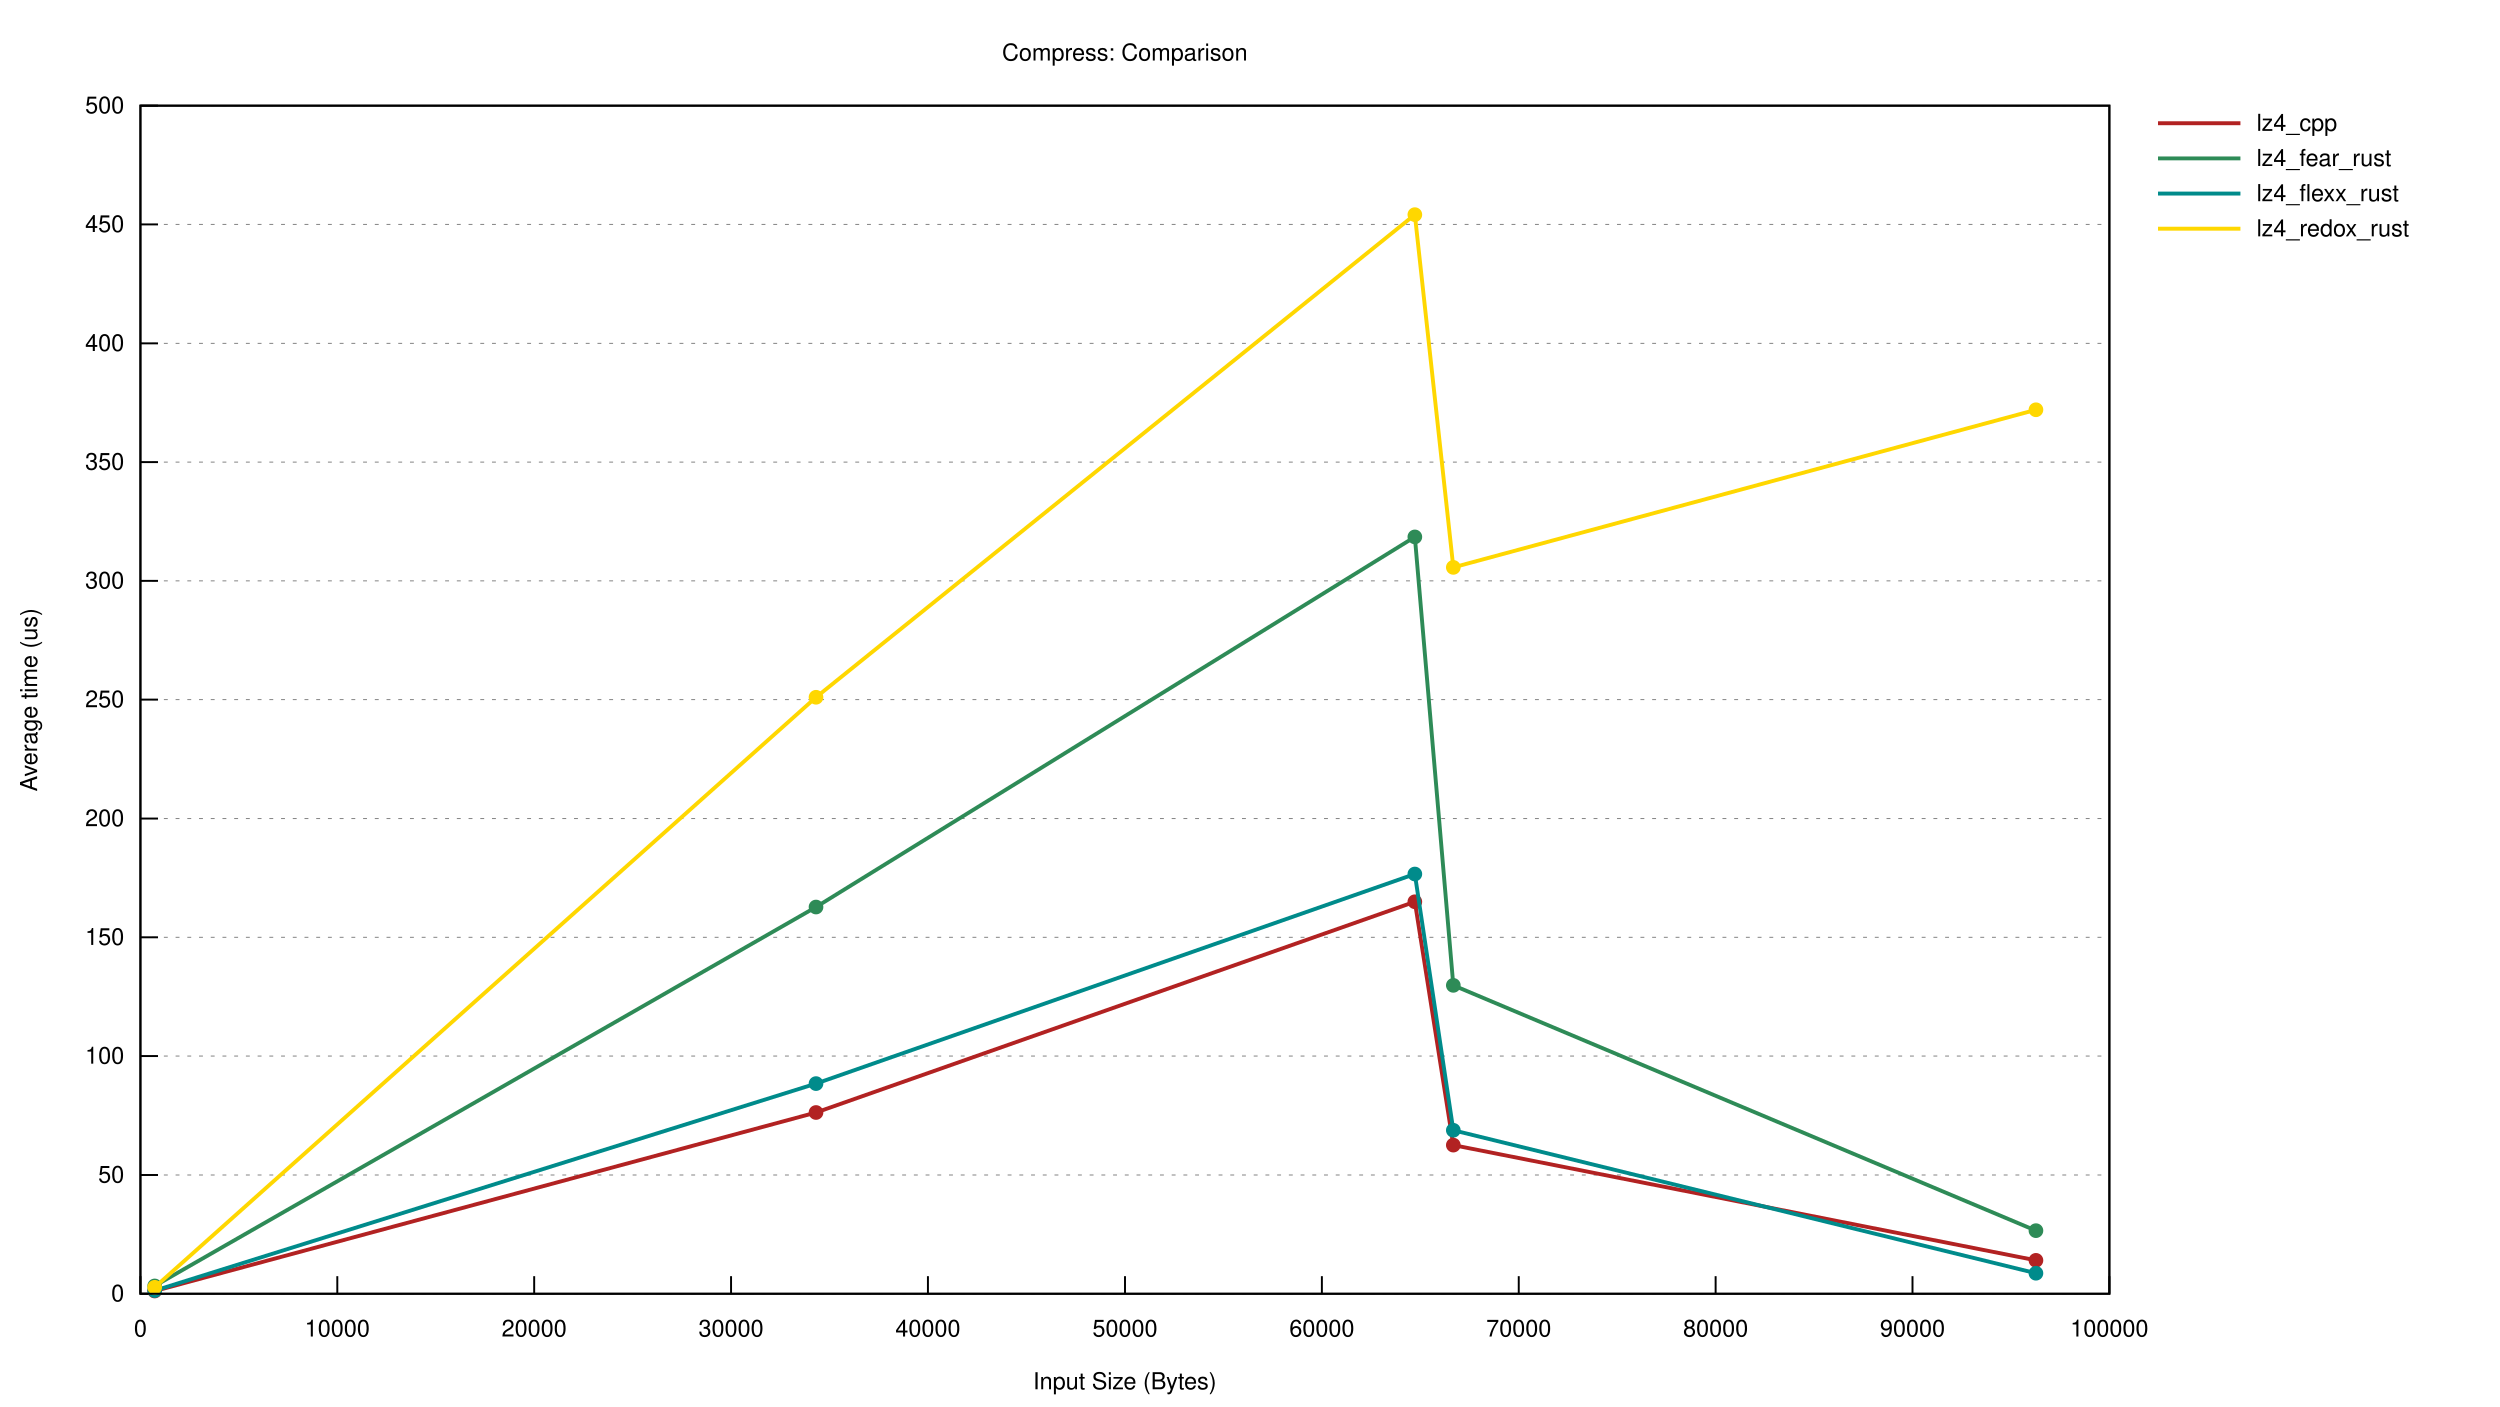
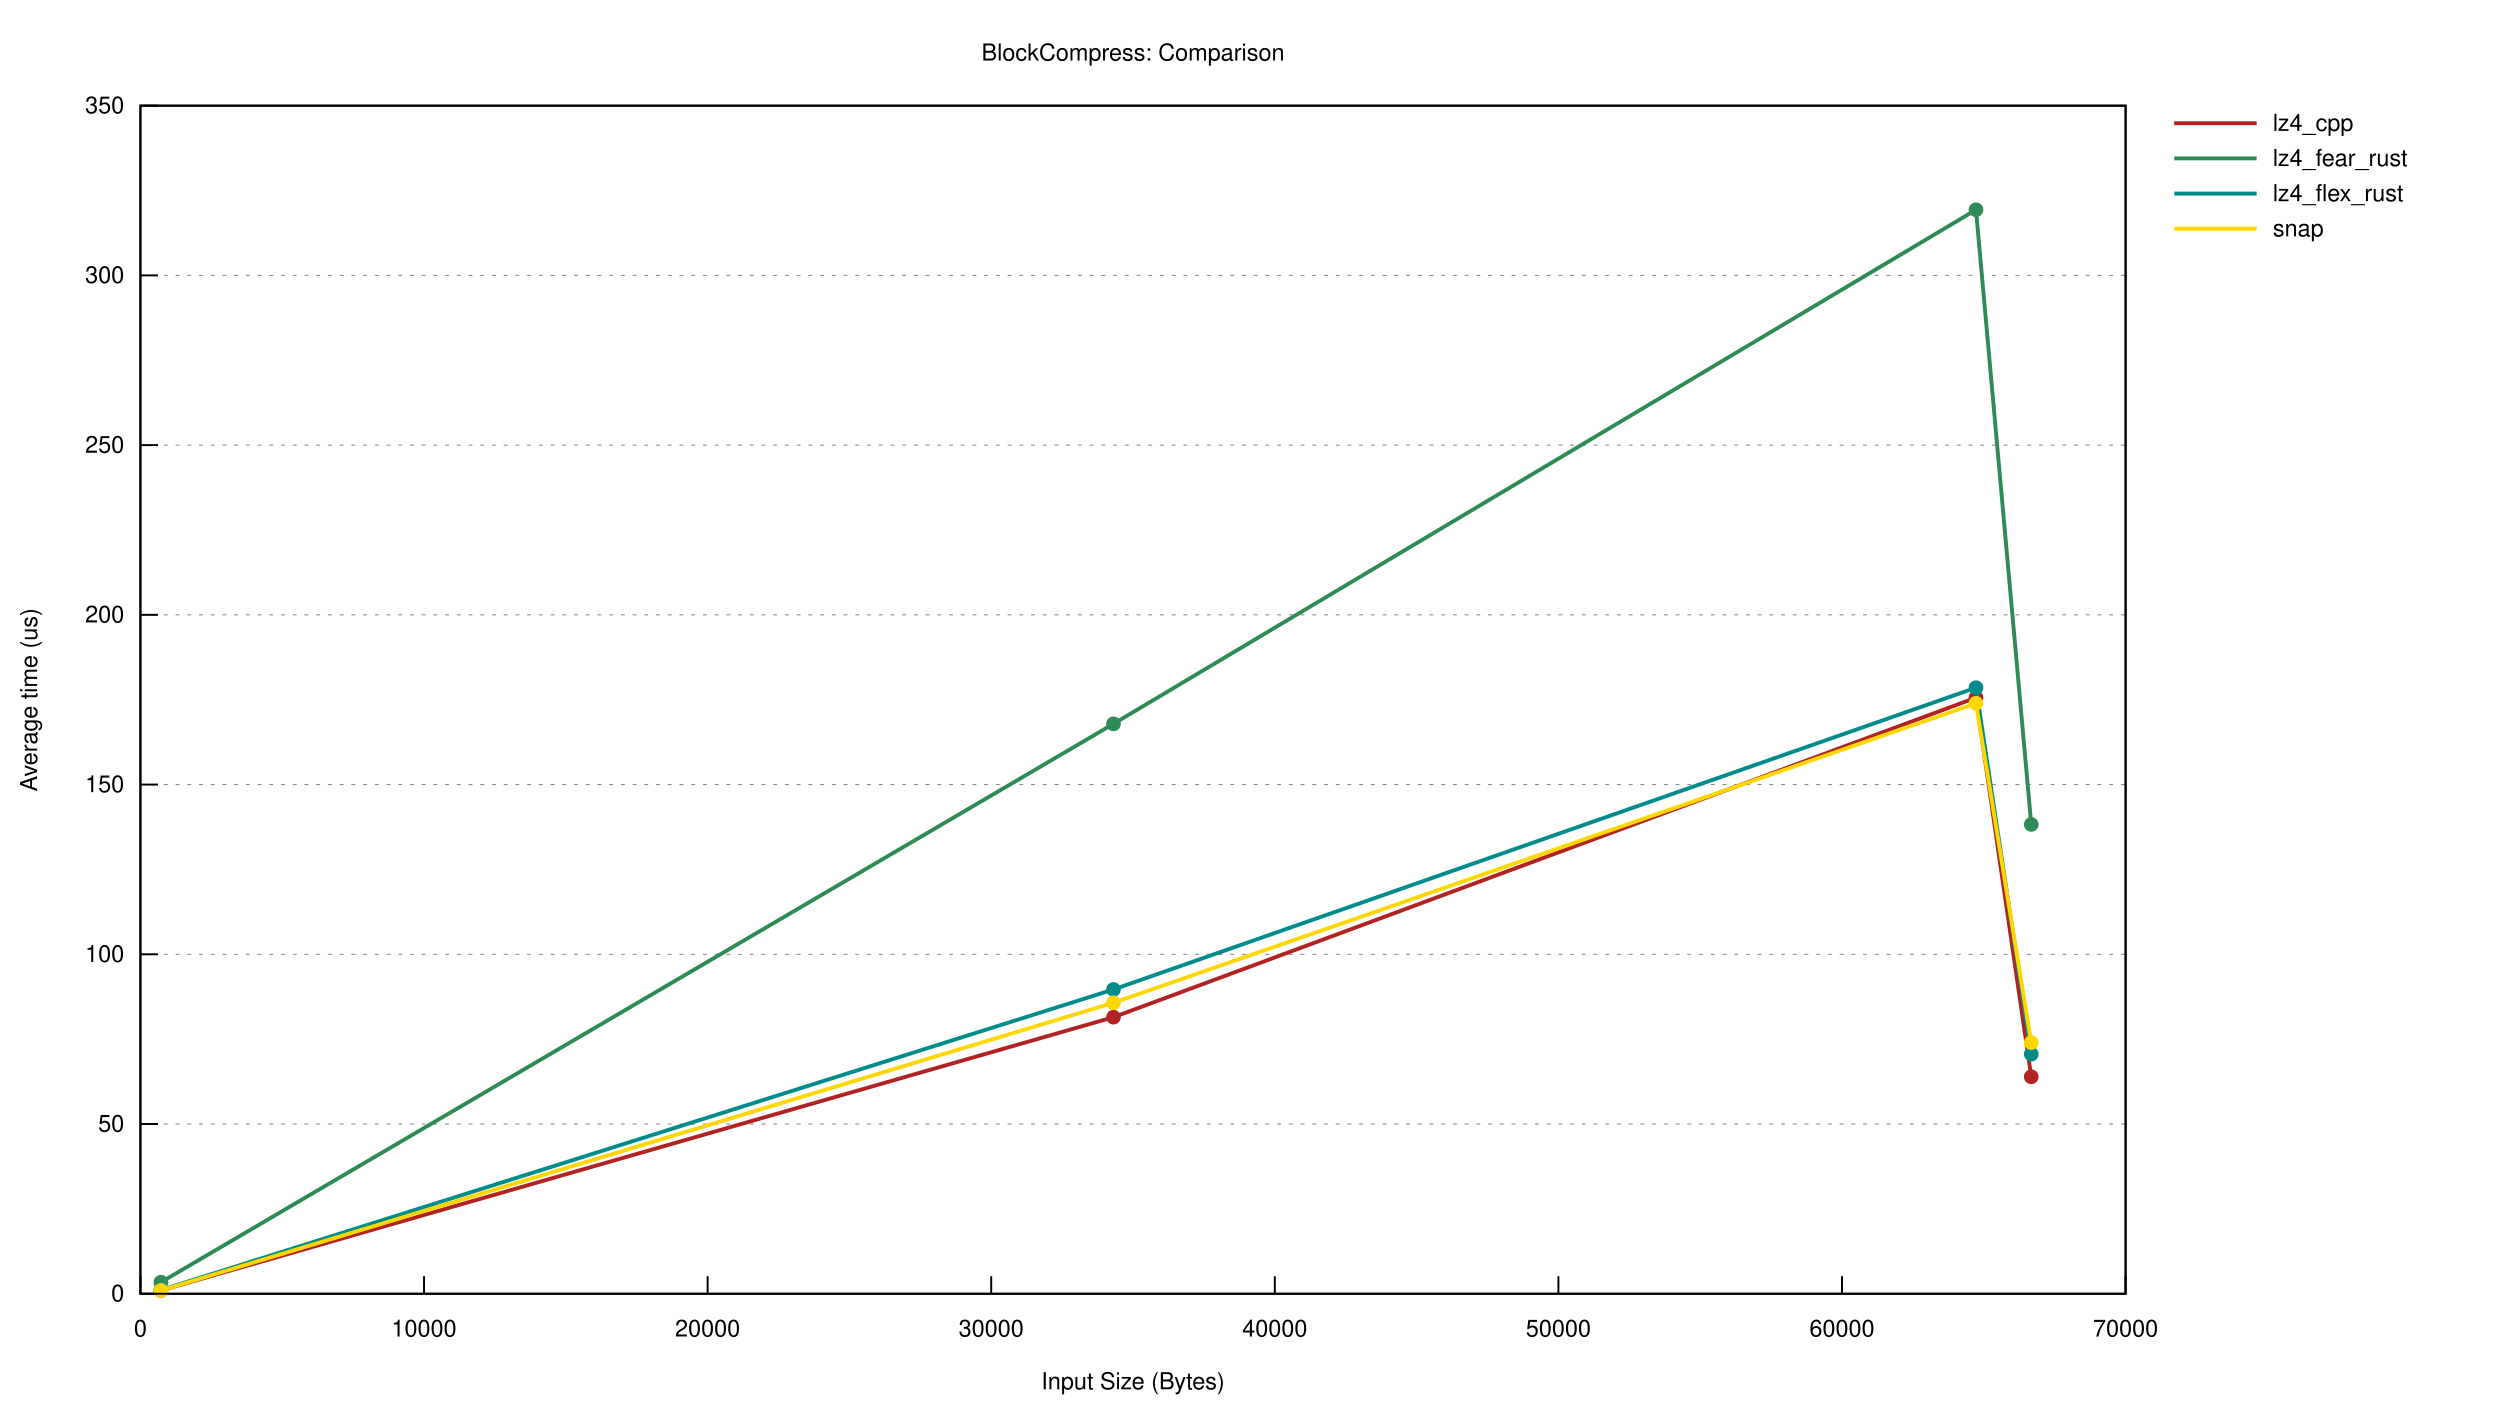
<svg xmlns="http://www.w3.org/2000/svg" xmlns:xlink="http://www.w3.org/1999/xlink" viewBox="0 0 1280 720">
  <g id="gnuplot_canvas">
    <rect x="0" y="0" width="1280" height="720" fill="none" />
    <defs>
      <circle id="gpDot" r="0.5" stroke-width="0.5" stroke="currentColor" />
      <path id="gpPt0" stroke-width="0.222" stroke="currentColor" d="M-1,0 h2 M0,-1 v2" />
      <path id="gpPt1" stroke-width="0.222" stroke="currentColor" d="M-1,-1 L1,1 M1,-1 L-1,1" />
      <path id="gpPt2" stroke-width="0.222" stroke="currentColor" d="M-1,0 L1,0 M0,-1 L0,1 M-1,-1 L1,1 M-1,1 L1,-1" />
      <rect id="gpPt3" stroke-width="0.222" stroke="currentColor" x="-1" y="-1" width="2" height="2" />
      <rect id="gpPt4" stroke-width="0.222" stroke="currentColor" fill="currentColor" x="-1" y="-1" width="2" height="2" />
      <circle id="gpPt5" stroke-width="0.222" stroke="currentColor" cx="0" cy="0" r="1" />
      <use xlink:href="#gpPt5" id="gpPt6" fill="currentColor" stroke="none" />
      <path id="gpPt7" stroke-width="0.222" stroke="currentColor" d="M0,-1.33 L-1.33,0.67 L1.33,0.67 z" />
      <use xlink:href="#gpPt7" id="gpPt8" fill="currentColor" stroke="none" />
      <use xlink:href="#gpPt7" id="gpPt9" stroke="currentColor" transform="rotate(180)" />
      <use xlink:href="#gpPt9" id="gpPt10" fill="currentColor" stroke="none" />
      <use xlink:href="#gpPt3" id="gpPt11" stroke="currentColor" transform="rotate(45)" />
      <use xlink:href="#gpPt11" id="gpPt12" fill="currentColor" stroke="none" />
      <path id="gpPt13" stroke-width="0.222" stroke="currentColor" d="M0,1.330 L1.265,0.411 L0.782,-1.067 L-0.782,-1.076 L-1.265,0.411 z" />
      <use xlink:href="#gpPt13" id="gpPt14" fill="currentColor" stroke="none" />
      <filter id="textbox" filterUnits="objectBoundingBox" x="0" y="0" height="1" width="1">
        <feFlood flood-color="white" flood-opacity="1" result="bgnd" />
        <feComposite in="SourceGraphic" in2="bgnd" operator="atop" />
      </filter>
      <filter id="greybox" filterUnits="objectBoundingBox" x="0" y="0" height="1" width="1">
        <feFlood flood-color="lightgrey" flood-opacity="1" result="grey" />
        <feComposite in="SourceGraphic" in2="grey" operator="atop" />
      </filter>
    </defs>
    <g fill="none" color="white" stroke="currentColor" stroke-width="1.00" stroke-linecap="butt" stroke-linejoin="miter">
</g>
    <g fill="none" color="black" stroke="currentColor" stroke-width="1.00" stroke-linecap="butt" stroke-linejoin="miter">
</g>
    <g fill="none" color="black" stroke="black" stroke-width="0.50" stroke-linecap="butt" stroke-linejoin="miter">
</g>
    <g fill="none" color="gray" stroke="currentColor" stroke-width="0.50" stroke-linecap="butt" stroke-linejoin="miter">
-       <path stroke="gray" stroke-dasharray="2,4" class="gridline" d="M71.9,662.4 L1080.0,662.4  " />
+       <path stroke="gray" stroke-dasharray="2,4" class="gridline" d="M71.9,662.4 L1088.3,662.4  " />
    </g>
    <g fill="none" color="gray" stroke="gray" stroke-width="1.00" stroke-linecap="butt" stroke-linejoin="miter">
</g>
    <g fill="none" color="black" stroke="currentColor" stroke-width="1.00" stroke-linecap="butt" stroke-linejoin="miter">
      <path stroke="black" d="M71.9,662.4 L80.9,662.4  " />
      <g transform="translate(63.6,666.3)" stroke="none" fill="black" font-family="Helvetica" font-size="12.00" text-anchor="end">
        <text>
          <tspan font-family="Helvetica"> 0</tspan>
        </text>
      </g>
    </g>
    <g fill="none" color="black" stroke="currentColor" stroke-width="1.00" stroke-linecap="butt" stroke-linejoin="miter">
</g>
    <g fill="none" color="black" stroke="black" stroke-width="0.50" stroke-linecap="butt" stroke-linejoin="miter">
</g>
    <g fill="none" color="gray" stroke="currentColor" stroke-width="0.50" stroke-linecap="butt" stroke-linejoin="miter">
-       <path stroke="gray" stroke-dasharray="2,4" class="gridline" d="M71.9,601.6 L1080.0,601.6  " />
-     </g>
-     <g fill="none" color="gray" stroke="gray" stroke-width="1.00" stroke-linecap="butt" stroke-linejoin="miter">
- </g>
-     <g fill="none" color="black" stroke="currentColor" stroke-width="1.00" stroke-linecap="butt" stroke-linejoin="miter">
-       <path stroke="black" d="M71.9,601.6 L80.9,601.6  " />
-       <g transform="translate(63.6,605.5)" stroke="none" fill="black" font-family="Helvetica" font-size="12.00" text-anchor="end">
+       <path stroke="gray" stroke-dasharray="2,4" class="gridline" d="M71.9,575.5 L1088.3,575.5  " />
+     </g>
+     <g fill="none" color="gray" stroke="gray" stroke-width="1.00" stroke-linecap="butt" stroke-linejoin="miter">
+ </g>
+     <g fill="none" color="black" stroke="currentColor" stroke-width="1.00" stroke-linecap="butt" stroke-linejoin="miter">
+       <path stroke="black" d="M71.9,575.5 L80.9,575.5  " />
+       <g transform="translate(63.6,579.4)" stroke="none" fill="black" font-family="Helvetica" font-size="12.00" text-anchor="end">
        <text>
          <tspan font-family="Helvetica"> 50</tspan>
        </text>
      </g>
    </g>
    <g fill="none" color="black" stroke="currentColor" stroke-width="1.00" stroke-linecap="butt" stroke-linejoin="miter">
</g>
    <g fill="none" color="black" stroke="black" stroke-width="0.50" stroke-linecap="butt" stroke-linejoin="miter">
</g>
    <g fill="none" color="gray" stroke="currentColor" stroke-width="0.50" stroke-linecap="butt" stroke-linejoin="miter">
-       <path stroke="gray" stroke-dasharray="2,4" class="gridline" d="M71.9,540.7 L1080.0,540.7  " />
-     </g>
-     <g fill="none" color="gray" stroke="gray" stroke-width="1.00" stroke-linecap="butt" stroke-linejoin="miter">
- </g>
-     <g fill="none" color="black" stroke="currentColor" stroke-width="1.00" stroke-linecap="butt" stroke-linejoin="miter">
-       <path stroke="black" d="M71.9,540.7 L80.9,540.7  " />
-       <g transform="translate(63.6,544.6)" stroke="none" fill="black" font-family="Helvetica" font-size="12.00" text-anchor="end">
+       <path stroke="gray" stroke-dasharray="2,4" class="gridline" d="M71.9,488.6 L1088.3,488.6  " />
+     </g>
+     <g fill="none" color="gray" stroke="gray" stroke-width="1.00" stroke-linecap="butt" stroke-linejoin="miter">
+ </g>
+     <g fill="none" color="black" stroke="currentColor" stroke-width="1.00" stroke-linecap="butt" stroke-linejoin="miter">
+       <path stroke="black" d="M71.9,488.6 L80.9,488.6  " />
+       <g transform="translate(63.6,492.5)" stroke="none" fill="black" font-family="Helvetica" font-size="12.00" text-anchor="end">
        <text>
          <tspan font-family="Helvetica"> 100</tspan>
        </text>
      </g>
    </g>
    <g fill="none" color="black" stroke="currentColor" stroke-width="1.00" stroke-linecap="butt" stroke-linejoin="miter">
</g>
    <g fill="none" color="black" stroke="black" stroke-width="0.50" stroke-linecap="butt" stroke-linejoin="miter">
</g>
    <g fill="none" color="gray" stroke="currentColor" stroke-width="0.50" stroke-linecap="butt" stroke-linejoin="miter">
-       <path stroke="gray" stroke-dasharray="2,4" class="gridline" d="M71.9,479.9 L1080.0,479.9  " />
-     </g>
-     <g fill="none" color="gray" stroke="gray" stroke-width="1.00" stroke-linecap="butt" stroke-linejoin="miter">
- </g>
-     <g fill="none" color="black" stroke="currentColor" stroke-width="1.00" stroke-linecap="butt" stroke-linejoin="miter">
-       <path stroke="black" d="M71.9,479.9 L80.9,479.9  " />
-       <g transform="translate(63.6,483.8)" stroke="none" fill="black" font-family="Helvetica" font-size="12.00" text-anchor="end">
+       <path stroke="gray" stroke-dasharray="2,4" class="gridline" d="M71.9,401.7 L1088.3,401.7  " />
+     </g>
+     <g fill="none" color="gray" stroke="gray" stroke-width="1.00" stroke-linecap="butt" stroke-linejoin="miter">
+ </g>
+     <g fill="none" color="black" stroke="currentColor" stroke-width="1.00" stroke-linecap="butt" stroke-linejoin="miter">
+       <path stroke="black" d="M71.9,401.7 L80.9,401.7  " />
+       <g transform="translate(63.6,405.6)" stroke="none" fill="black" font-family="Helvetica" font-size="12.00" text-anchor="end">
        <text>
          <tspan font-family="Helvetica"> 150</tspan>
        </text>
      </g>
    </g>
    <g fill="none" color="black" stroke="currentColor" stroke-width="1.00" stroke-linecap="butt" stroke-linejoin="miter">
</g>
    <g fill="none" color="black" stroke="black" stroke-width="0.50" stroke-linecap="butt" stroke-linejoin="miter">
</g>
    <g fill="none" color="gray" stroke="currentColor" stroke-width="0.50" stroke-linecap="butt" stroke-linejoin="miter">
-       <path stroke="gray" stroke-dasharray="2,4" class="gridline" d="M71.9,419.1 L1080.0,419.1  " />
-     </g>
-     <g fill="none" color="gray" stroke="gray" stroke-width="1.00" stroke-linecap="butt" stroke-linejoin="miter">
- </g>
-     <g fill="none" color="black" stroke="currentColor" stroke-width="1.00" stroke-linecap="butt" stroke-linejoin="miter">
-       <path stroke="black" d="M71.9,419.1 L80.9,419.1  " />
-       <g transform="translate(63.6,423.0)" stroke="none" fill="black" font-family="Helvetica" font-size="12.00" text-anchor="end">
+       <path stroke="gray" stroke-dasharray="2,4" class="gridline" d="M71.9,314.8 L1088.3,314.8  " />
+     </g>
+     <g fill="none" color="gray" stroke="gray" stroke-width="1.00" stroke-linecap="butt" stroke-linejoin="miter">
+ </g>
+     <g fill="none" color="black" stroke="currentColor" stroke-width="1.00" stroke-linecap="butt" stroke-linejoin="miter">
+       <path stroke="black" d="M71.9,314.8 L80.9,314.8  " />
+       <g transform="translate(63.6,318.7)" stroke="none" fill="black" font-family="Helvetica" font-size="12.00" text-anchor="end">
        <text>
          <tspan font-family="Helvetica"> 200</tspan>
        </text>
      </g>
    </g>
    <g fill="none" color="black" stroke="currentColor" stroke-width="1.00" stroke-linecap="butt" stroke-linejoin="miter">
</g>
    <g fill="none" color="black" stroke="black" stroke-width="0.50" stroke-linecap="butt" stroke-linejoin="miter">
</g>
    <g fill="none" color="gray" stroke="currentColor" stroke-width="0.50" stroke-linecap="butt" stroke-linejoin="miter">
-       <path stroke="gray" stroke-dasharray="2,4" class="gridline" d="M71.9,358.2 L1080.0,358.2  " />
-     </g>
-     <g fill="none" color="gray" stroke="gray" stroke-width="1.00" stroke-linecap="butt" stroke-linejoin="miter">
- </g>
-     <g fill="none" color="black" stroke="currentColor" stroke-width="1.00" stroke-linecap="butt" stroke-linejoin="miter">
-       <path stroke="black" d="M71.9,358.2 L80.9,358.2  " />
-       <g transform="translate(63.6,362.1)" stroke="none" fill="black" font-family="Helvetica" font-size="12.00" text-anchor="end">
+       <path stroke="gray" stroke-dasharray="2,4" class="gridline" d="M71.9,227.9 L1088.3,227.9  " />
+     </g>
+     <g fill="none" color="gray" stroke="gray" stroke-width="1.00" stroke-linecap="butt" stroke-linejoin="miter">
+ </g>
+     <g fill="none" color="black" stroke="currentColor" stroke-width="1.00" stroke-linecap="butt" stroke-linejoin="miter">
+       <path stroke="black" d="M71.9,227.9 L80.9,227.9  " />
+       <g transform="translate(63.6,231.8)" stroke="none" fill="black" font-family="Helvetica" font-size="12.00" text-anchor="end">
        <text>
          <tspan font-family="Helvetica"> 250</tspan>
        </text>
      </g>
    </g>
    <g fill="none" color="black" stroke="currentColor" stroke-width="1.00" stroke-linecap="butt" stroke-linejoin="miter">
</g>
    <g fill="none" color="black" stroke="black" stroke-width="0.50" stroke-linecap="butt" stroke-linejoin="miter">
</g>
    <g fill="none" color="gray" stroke="currentColor" stroke-width="0.50" stroke-linecap="butt" stroke-linejoin="miter">
-       <path stroke="gray" stroke-dasharray="2,4" class="gridline" d="M71.9,297.4 L1080.0,297.4  " />
-     </g>
-     <g fill="none" color="gray" stroke="gray" stroke-width="1.00" stroke-linecap="butt" stroke-linejoin="miter">
- </g>
-     <g fill="none" color="black" stroke="currentColor" stroke-width="1.00" stroke-linecap="butt" stroke-linejoin="miter">
-       <path stroke="black" d="M71.9,297.4 L80.9,297.4  " />
-       <g transform="translate(63.6,301.3)" stroke="none" fill="black" font-family="Helvetica" font-size="12.00" text-anchor="end">
+       <path stroke="gray" stroke-dasharray="2,4" class="gridline" d="M71.9,141.0 L1088.3,141.0  " />
+     </g>
+     <g fill="none" color="gray" stroke="gray" stroke-width="1.00" stroke-linecap="butt" stroke-linejoin="miter">
+ </g>
+     <g fill="none" color="black" stroke="currentColor" stroke-width="1.00" stroke-linecap="butt" stroke-linejoin="miter">
+       <path stroke="black" d="M71.9,141.0 L80.9,141.0  " />
+       <g transform="translate(63.6,144.9)" stroke="none" fill="black" font-family="Helvetica" font-size="12.00" text-anchor="end">
        <text>
          <tspan font-family="Helvetica"> 300</tspan>
        </text>
      </g>
    </g>
    <g fill="none" color="black" stroke="currentColor" stroke-width="1.00" stroke-linecap="butt" stroke-linejoin="miter">
</g>
    <g fill="none" color="black" stroke="black" stroke-width="0.50" stroke-linecap="butt" stroke-linejoin="miter">
</g>
    <g fill="none" color="gray" stroke="currentColor" stroke-width="0.50" stroke-linecap="butt" stroke-linejoin="miter">
-       <path stroke="gray" stroke-dasharray="2,4" class="gridline" d="M71.9,236.6 L1080.0,236.6  " />
-     </g>
-     <g fill="none" color="gray" stroke="gray" stroke-width="1.00" stroke-linecap="butt" stroke-linejoin="miter">
- </g>
-     <g fill="none" color="black" stroke="currentColor" stroke-width="1.00" stroke-linecap="butt" stroke-linejoin="miter">
-       <path stroke="black" d="M71.9,236.6 L80.9,236.6  " />
-       <g transform="translate(63.6,240.5)" stroke="none" fill="black" font-family="Helvetica" font-size="12.00" text-anchor="end">
-         <text>
-           <tspan font-family="Helvetica"> 350</tspan>
-         </text>
-       </g>
-     </g>
-     <g fill="none" color="black" stroke="currentColor" stroke-width="1.00" stroke-linecap="butt" stroke-linejoin="miter">
- </g>
-     <g fill="none" color="black" stroke="black" stroke-width="0.50" stroke-linecap="butt" stroke-linejoin="miter">
- </g>
-     <g fill="none" color="gray" stroke="currentColor" stroke-width="0.50" stroke-linecap="butt" stroke-linejoin="miter">
-       <path stroke="gray" stroke-dasharray="2,4" class="gridline" d="M71.9,175.8 L1080.0,175.8  " />
-     </g>
-     <g fill="none" color="gray" stroke="gray" stroke-width="1.00" stroke-linecap="butt" stroke-linejoin="miter">
- </g>
-     <g fill="none" color="black" stroke="currentColor" stroke-width="1.00" stroke-linecap="butt" stroke-linejoin="miter">
-       <path stroke="black" d="M71.9,175.8 L80.9,175.8  " />
-       <g transform="translate(63.6,179.7)" stroke="none" fill="black" font-family="Helvetica" font-size="12.00" text-anchor="end">
-         <text>
-           <tspan font-family="Helvetica"> 400</tspan>
-         </text>
-       </g>
-     </g>
-     <g fill="none" color="black" stroke="currentColor" stroke-width="1.00" stroke-linecap="butt" stroke-linejoin="miter">
- </g>
-     <g fill="none" color="black" stroke="black" stroke-width="0.50" stroke-linecap="butt" stroke-linejoin="miter">
- </g>
-     <g fill="none" color="gray" stroke="currentColor" stroke-width="0.50" stroke-linecap="butt" stroke-linejoin="miter">
-       <path stroke="gray" stroke-dasharray="2,4" class="gridline" d="M71.9,114.9 L1080.0,114.9  " />
-     </g>
-     <g fill="none" color="gray" stroke="gray" stroke-width="1.00" stroke-linecap="butt" stroke-linejoin="miter">
- </g>
-     <g fill="none" color="black" stroke="currentColor" stroke-width="1.00" stroke-linecap="butt" stroke-linejoin="miter">
-       <path stroke="black" d="M71.9,114.9 L80.9,114.9  " />
-       <g transform="translate(63.6,118.8)" stroke="none" fill="black" font-family="Helvetica" font-size="12.00" text-anchor="end">
-         <text>
-           <tspan font-family="Helvetica"> 450</tspan>
-         </text>
-       </g>
-     </g>
-     <g fill="none" color="black" stroke="currentColor" stroke-width="1.00" stroke-linecap="butt" stroke-linejoin="miter">
- </g>
-     <g fill="none" color="black" stroke="black" stroke-width="0.50" stroke-linecap="butt" stroke-linejoin="miter">
- </g>
-     <g fill="none" color="gray" stroke="currentColor" stroke-width="0.50" stroke-linecap="butt" stroke-linejoin="miter">
-       <path stroke="gray" stroke-dasharray="2,4" class="gridline" d="M71.9,54.1 L1080.0,54.1  " />
+       <path stroke="gray" stroke-dasharray="2,4" class="gridline" d="M71.9,54.1 L1088.3,54.1  " />
    </g>
    <g fill="none" color="gray" stroke="gray" stroke-width="1.00" stroke-linecap="butt" stroke-linejoin="miter">
</g>
    <g fill="none" color="black" stroke="currentColor" stroke-width="1.00" stroke-linecap="butt" stroke-linejoin="miter">
      <path stroke="black" d="M71.9,54.1 L80.9,54.1  " />
      <g transform="translate(63.6,58.0)" stroke="none" fill="black" font-family="Helvetica" font-size="12.00" text-anchor="end">
        <text>
-           <tspan font-family="Helvetica"> 500</tspan>
+           <tspan font-family="Helvetica"> 350</tspan>
        </text>
      </g>
    </g>
    <g fill="none" color="black" stroke="currentColor" stroke-width="1.00" stroke-linecap="butt" stroke-linejoin="miter">
      <path stroke="black" d="M71.9,662.4 L71.9,653.4  " />
      <g transform="translate(71.9,684.3)" stroke="none" fill="black" font-family="Helvetica" font-size="12.00" text-anchor="middle">
        <text>
          <tspan font-family="Helvetica"> 0</tspan>
        </text>
      </g>
    </g>
    <g fill="none" color="black" stroke="currentColor" stroke-width="1.00" stroke-linecap="butt" stroke-linejoin="miter">
-       <path stroke="black" d="M172.7,662.4 L172.7,653.4  " />
-       <g transform="translate(172.7,684.3)" stroke="none" fill="black" font-family="Helvetica" font-size="12.00" text-anchor="middle">
+       <path stroke="black" d="M217.1,662.4 L217.1,653.4  " />
+       <g transform="translate(217.1,684.3)" stroke="none" fill="black" font-family="Helvetica" font-size="12.00" text-anchor="middle">
        <text>
          <tspan font-family="Helvetica"> 10000</tspan>
        </text>
      </g>
    </g>
    <g fill="none" color="black" stroke="currentColor" stroke-width="1.00" stroke-linecap="butt" stroke-linejoin="miter">
-       <path stroke="black" d="M273.5,662.4 L273.5,653.4  " />
-       <g transform="translate(273.5,684.3)" stroke="none" fill="black" font-family="Helvetica" font-size="12.00" text-anchor="middle">
+       <path stroke="black" d="M362.3,662.4 L362.3,653.4  " />
+       <g transform="translate(362.3,684.3)" stroke="none" fill="black" font-family="Helvetica" font-size="12.00" text-anchor="middle">
        <text>
          <tspan font-family="Helvetica"> 20000</tspan>
        </text>
      </g>
    </g>
    <g fill="none" color="black" stroke="currentColor" stroke-width="1.00" stroke-linecap="butt" stroke-linejoin="miter">
-       <path stroke="black" d="M374.3,662.4 L374.3,653.4  " />
-       <g transform="translate(374.3,684.3)" stroke="none" fill="black" font-family="Helvetica" font-size="12.00" text-anchor="middle">
+       <path stroke="black" d="M507.5,662.4 L507.5,653.4  " />
+       <g transform="translate(507.5,684.3)" stroke="none" fill="black" font-family="Helvetica" font-size="12.00" text-anchor="middle">
        <text>
          <tspan font-family="Helvetica"> 30000</tspan>
        </text>
      </g>
    </g>
    <g fill="none" color="black" stroke="currentColor" stroke-width="1.00" stroke-linecap="butt" stroke-linejoin="miter">
-       <path stroke="black" d="M475.1,662.4 L475.1,653.4  " />
-       <g transform="translate(475.1,684.3)" stroke="none" fill="black" font-family="Helvetica" font-size="12.00" text-anchor="middle">
+       <path stroke="black" d="M652.7,662.4 L652.7,653.4  " />
+       <g transform="translate(652.7,684.3)" stroke="none" fill="black" font-family="Helvetica" font-size="12.00" text-anchor="middle">
        <text>
          <tspan font-family="Helvetica"> 40000</tspan>
        </text>
      </g>
    </g>
    <g fill="none" color="black" stroke="currentColor" stroke-width="1.00" stroke-linecap="butt" stroke-linejoin="miter">
-       <path stroke="black" d="M576.0,662.4 L576.0,653.4  " />
-       <g transform="translate(576.0,684.3)" stroke="none" fill="black" font-family="Helvetica" font-size="12.00" text-anchor="middle">
+       <path stroke="black" d="M797.9,662.4 L797.9,653.4  " />
+       <g transform="translate(797.9,684.3)" stroke="none" fill="black" font-family="Helvetica" font-size="12.00" text-anchor="middle">
        <text>
          <tspan font-family="Helvetica"> 50000</tspan>
        </text>
      </g>
    </g>
    <g fill="none" color="black" stroke="currentColor" stroke-width="1.00" stroke-linecap="butt" stroke-linejoin="miter">
-       <path stroke="black" d="M676.8,662.4 L676.8,653.4  " />
-       <g transform="translate(676.8,684.3)" stroke="none" fill="black" font-family="Helvetica" font-size="12.00" text-anchor="middle">
+       <path stroke="black" d="M943.1,662.4 L943.1,653.4  " />
+       <g transform="translate(943.1,684.3)" stroke="none" fill="black" font-family="Helvetica" font-size="12.00" text-anchor="middle">
        <text>
          <tspan font-family="Helvetica"> 60000</tspan>
        </text>
      </g>
    </g>
    <g fill="none" color="black" stroke="currentColor" stroke-width="1.00" stroke-linecap="butt" stroke-linejoin="miter">
-       <path stroke="black" d="M777.6,662.4 L777.6,653.4  " />
-       <g transform="translate(777.6,684.3)" stroke="none" fill="black" font-family="Helvetica" font-size="12.00" text-anchor="middle">
+       <path stroke="black" d="M1088.3,662.4 L1088.3,653.4  " />
+       <g transform="translate(1088.3,684.3)" stroke="none" fill="black" font-family="Helvetica" font-size="12.00" text-anchor="middle">
        <text>
          <tspan font-family="Helvetica"> 70000</tspan>
        </text>
      </g>
    </g>
    <g fill="none" color="black" stroke="currentColor" stroke-width="1.00" stroke-linecap="butt" stroke-linejoin="miter">
-       <path stroke="black" d="M878.4,662.4 L878.4,653.4  " />
-       <g transform="translate(878.4,684.3)" stroke="none" fill="black" font-family="Helvetica" font-size="12.00" text-anchor="middle">
-         <text>
-           <tspan font-family="Helvetica"> 80000</tspan>
-         </text>
-       </g>
-     </g>
-     <g fill="none" color="black" stroke="currentColor" stroke-width="1.00" stroke-linecap="butt" stroke-linejoin="miter">
-       <path stroke="black" d="M979.2,662.4 L979.2,653.4  " />
-       <g transform="translate(979.2,684.3)" stroke="none" fill="black" font-family="Helvetica" font-size="12.00" text-anchor="middle">
-         <text>
-           <tspan font-family="Helvetica"> 90000</tspan>
-         </text>
-       </g>
-     </g>
-     <g fill="none" color="black" stroke="currentColor" stroke-width="1.00" stroke-linecap="butt" stroke-linejoin="miter">
-       <path stroke="black" d="M1080.0,662.4 L1080.0,653.4  " />
-       <g transform="translate(1080.0,684.3)" stroke="none" fill="black" font-family="Helvetica" font-size="12.00" text-anchor="middle">
-         <text>
-           <tspan font-family="Helvetica"> 100000</tspan>
-         </text>
-       </g>
-     </g>
-     <g fill="none" color="black" stroke="currentColor" stroke-width="1.00" stroke-linecap="butt" stroke-linejoin="miter">
- </g>
-     <g fill="none" color="black" stroke="currentColor" stroke-width="1.00" stroke-linecap="butt" stroke-linejoin="miter">
-       <path stroke="black" d="M71.9,54.1 L71.9,662.4 L1080.0,662.4 L1080.0,54.1 L71.9,54.1 Z  " />
+ </g>
+     <g fill="none" color="black" stroke="currentColor" stroke-width="1.00" stroke-linecap="butt" stroke-linejoin="miter">
+       <path stroke="black" d="M71.9,54.1 L71.9,662.4 L1088.3,662.4 L1088.3,54.1 L71.9,54.1 Z  " />
    </g>
    <g fill="none" color="black" stroke="currentColor" stroke-width="1.00" stroke-linecap="butt" stroke-linejoin="miter">
      <g transform="translate(19.0,358.3) rotate(270)" stroke="none" fill="black" font-family="Helvetica" font-size="12.00" text-anchor="middle">
        <text>
          <tspan font-family="Helvetica">Average time (us)</tspan>
        </text>
      </g>
    </g>
    <g fill="none" color="black" stroke="currentColor" stroke-width="1.00" stroke-linecap="butt" stroke-linejoin="miter">
-       <g transform="translate(575.9,711.3)" stroke="none" fill="black" font-family="Helvetica" font-size="12.00" text-anchor="middle">
+       <g transform="translate(580.1,711.3)" stroke="none" fill="black" font-family="Helvetica" font-size="12.00" text-anchor="middle">
        <text>
          <tspan font-family="Helvetica">Input Size (Bytes)</tspan>
        </text>
      </g>
    </g>
    <g fill="none" color="black" stroke="currentColor" stroke-width="1.00" stroke-linecap="butt" stroke-linejoin="miter">
-       <g transform="translate(575.9,31.0)" stroke="none" fill="black" font-family="Helvetica" font-size="12.00" text-anchor="middle">
-         <text>
-           <tspan font-family="Helvetica">Compress: Comparison</tspan>
+       <g transform="translate(580.1,31.0)" stroke="none" fill="black" font-family="Helvetica" font-size="12.00" text-anchor="middle">
+         <text>
+           <tspan font-family="Helvetica">BlockCompress: Comparison</tspan>
        </text>
      </g>
    </g>
    <g fill="none" color="black" stroke="currentColor" stroke-width="1.00" stroke-linecap="butt" stroke-linejoin="miter">
</g>
    <g id="gnuplot_plot_1">
      <g fill="none" color="white" stroke="currentColor" stroke-width="2.00" stroke-linecap="butt" stroke-linejoin="miter">
</g>
      <g fill="none" color="black" stroke="currentColor" stroke-width="2.00" stroke-linecap="butt" stroke-linejoin="miter">
-         <g transform="translate(1155.4,67.0)" stroke="none" fill="black" font-family="Helvetica" font-size="12.00" text-anchor="start">
+         <g transform="translate(1163.7,67.0)" stroke="none" fill="black" font-family="Helvetica" font-size="12.00" text-anchor="start">
          <text>
            <tspan font-family="Helvetica">lz4_cpp</tspan>
          </text>
        </g>
      </g>
      <g fill="none" color="black" stroke="currentColor" stroke-width="2.00" stroke-linecap="butt" stroke-linejoin="miter">
-         <path stroke="rgb(178,  34,  34)" d="M1104.9,63.1 L1147.1,63.1 M79.2,661.0 L417.8,569.6 L724.4,461.7 L744.1,586.3 L1042.4,645.3  " />
+         <path stroke="rgb(178,  34,  34)" d="M1113.2,63.1 L1155.4,63.1 M82.4,660.7 L570.1,520.8 L1011.7,357.2 L1040.0,551.3  " />
      </g>
    </g>
    <g id="gnuplot_plot_2">
      <g fill="none" color="white" stroke="rgb(178,  34,  34)" stroke-width="1.00" stroke-linecap="butt" stroke-linejoin="miter">
</g>
      <g fill="none" color="black" stroke="currentColor" stroke-width="1.00" stroke-linecap="butt" stroke-linejoin="miter">
-         <use xlink:href="#gpPt6" transform="translate(79.2,661.0) scale(3.38)" color="rgb(178,  34,  34)" />
-         <use xlink:href="#gpPt6" transform="translate(417.8,569.6) scale(3.38)" color="rgb(178,  34,  34)" />
-         <use xlink:href="#gpPt6" transform="translate(724.4,461.7) scale(3.38)" color="rgb(178,  34,  34)" />
-         <use xlink:href="#gpPt6" transform="translate(744.1,586.3) scale(3.38)" color="rgb(178,  34,  34)" />
-         <use xlink:href="#gpPt6" transform="translate(1042.4,645.3) scale(3.38)" color="rgb(178,  34,  34)" />
+         <use xlink:href="#gpPt6" transform="translate(82.4,660.7) scale(3.38)" color="rgb(178,  34,  34)" />
+         <use xlink:href="#gpPt6" transform="translate(570.1,520.8) scale(3.38)" color="rgb(178,  34,  34)" />
+         <use xlink:href="#gpPt6" transform="translate(1011.7,357.2) scale(3.38)" color="rgb(178,  34,  34)" />
+         <use xlink:href="#gpPt6" transform="translate(1040.0,551.3) scale(3.38)" color="rgb(178,  34,  34)" />
      </g>
    </g>
    <g id="gnuplot_plot_3">
      <g fill="none" color="white" stroke="rgb(178,  34,  34)" stroke-width="2.00" stroke-linecap="butt" stroke-linejoin="miter">
</g>
      <g fill="none" color="black" stroke="currentColor" stroke-width="2.00" stroke-linecap="butt" stroke-linejoin="miter">
-         <g transform="translate(1155.4,85.0)" stroke="none" fill="black" font-family="Helvetica" font-size="12.00" text-anchor="start">
+         <g transform="translate(1163.7,85.0)" stroke="none" fill="black" font-family="Helvetica" font-size="12.00" text-anchor="start">
          <text>
            <tspan font-family="Helvetica">lz4_fear_rust</tspan>
          </text>
        </g>
      </g>
      <g fill="none" color="black" stroke="currentColor" stroke-width="2.00" stroke-linecap="butt" stroke-linejoin="miter">
-         <path stroke="rgb( 46, 139,  87)" d="M1104.9,81.1 L1147.1,81.1 M79.2,658.4 L417.8,464.4 L724.4,274.9 L744.1,504.5 L1042.4,630.1  " />
+         <path stroke="rgb( 46, 139,  87)" d="M1113.2,81.1 L1155.4,81.1 M82.4,656.5 L570.1,370.6 L1011.7,107.4 L1040.0,422.1  " />
      </g>
    </g>
    <g id="gnuplot_plot_4">
      <g fill="none" color="white" stroke="rgb( 46, 139,  87)" stroke-width="1.00" stroke-linecap="butt" stroke-linejoin="miter">
</g>
      <g fill="none" color="black" stroke="currentColor" stroke-width="1.00" stroke-linecap="butt" stroke-linejoin="miter">
-         <use xlink:href="#gpPt6" transform="translate(79.2,658.4) scale(3.38)" color="rgb( 46, 139,  87)" />
-         <use xlink:href="#gpPt6" transform="translate(417.8,464.4) scale(3.38)" color="rgb( 46, 139,  87)" />
-         <use xlink:href="#gpPt6" transform="translate(724.4,274.9) scale(3.38)" color="rgb( 46, 139,  87)" />
-         <use xlink:href="#gpPt6" transform="translate(744.1,504.5) scale(3.38)" color="rgb( 46, 139,  87)" />
-         <use xlink:href="#gpPt6" transform="translate(1042.4,630.1) scale(3.38)" color="rgb( 46, 139,  87)" />
+         <use xlink:href="#gpPt6" transform="translate(82.4,656.5) scale(3.38)" color="rgb( 46, 139,  87)" />
+         <use xlink:href="#gpPt6" transform="translate(570.1,370.6) scale(3.38)" color="rgb( 46, 139,  87)" />
+         <use xlink:href="#gpPt6" transform="translate(1011.7,107.4) scale(3.38)" color="rgb( 46, 139,  87)" />
+         <use xlink:href="#gpPt6" transform="translate(1040.0,422.1) scale(3.38)" color="rgb( 46, 139,  87)" />
      </g>
    </g>
    <g id="gnuplot_plot_5">
      <g fill="none" color="white" stroke="rgb( 46, 139,  87)" stroke-width="2.00" stroke-linecap="butt" stroke-linejoin="miter">
</g>
      <g fill="none" color="black" stroke="currentColor" stroke-width="2.00" stroke-linecap="butt" stroke-linejoin="miter">
-         <g transform="translate(1155.4,103.0)" stroke="none" fill="black" font-family="Helvetica" font-size="12.00" text-anchor="start">
+         <g transform="translate(1163.7,103.0)" stroke="none" fill="black" font-family="Helvetica" font-size="12.00" text-anchor="start">
          <text>
-             <tspan font-family="Helvetica">lz4_flexx_rust</tspan>
+             <tspan font-family="Helvetica">lz4_flex_rust</tspan>
          </text>
        </g>
      </g>
      <g fill="none" color="black" stroke="currentColor" stroke-width="2.00" stroke-linecap="butt" stroke-linejoin="miter">
-         <path stroke="rgb(  0, 139, 139)" d="M1104.9,99.1 L1147.1,99.1 M79.2,660.8 L417.8,554.8 L724.4,447.5 L744.1,578.7 L1042.4,651.9  " />
+         <path stroke="rgb(  0, 139, 139)" d="M1113.2,99.1 L1155.4,99.1 M82.4,660.5 L570.1,506.6 L1011.7,352.1 L1040.0,539.7  " />
      </g>
    </g>
    <g id="gnuplot_plot_6">
      <g fill="none" color="white" stroke="rgb(  0, 139, 139)" stroke-width="1.00" stroke-linecap="butt" stroke-linejoin="miter">
</g>
      <g fill="none" color="black" stroke="currentColor" stroke-width="1.00" stroke-linecap="butt" stroke-linejoin="miter">
-         <use xlink:href="#gpPt6" transform="translate(79.2,660.8) scale(3.38)" color="rgb(  0, 139, 139)" />
-         <use xlink:href="#gpPt6" transform="translate(417.8,554.8) scale(3.38)" color="rgb(  0, 139, 139)" />
-         <use xlink:href="#gpPt6" transform="translate(724.4,447.5) scale(3.38)" color="rgb(  0, 139, 139)" />
-         <use xlink:href="#gpPt6" transform="translate(744.1,578.7) scale(3.38)" color="rgb(  0, 139, 139)" />
-         <use xlink:href="#gpPt6" transform="translate(1042.4,651.9) scale(3.38)" color="rgb(  0, 139, 139)" />
+         <use xlink:href="#gpPt6" transform="translate(82.4,660.5) scale(3.38)" color="rgb(  0, 139, 139)" />
+         <use xlink:href="#gpPt6" transform="translate(570.1,506.6) scale(3.38)" color="rgb(  0, 139, 139)" />
+         <use xlink:href="#gpPt6" transform="translate(1011.7,352.1) scale(3.38)" color="rgb(  0, 139, 139)" />
+         <use xlink:href="#gpPt6" transform="translate(1040.0,539.7) scale(3.38)" color="rgb(  0, 139, 139)" />
      </g>
    </g>
    <g id="gnuplot_plot_7">
      <g fill="none" color="white" stroke="rgb(  0, 139, 139)" stroke-width="2.00" stroke-linecap="butt" stroke-linejoin="miter">
</g>
      <g fill="none" color="black" stroke="currentColor" stroke-width="2.00" stroke-linecap="butt" stroke-linejoin="miter">
-         <g transform="translate(1155.4,121.0)" stroke="none" fill="black" font-family="Helvetica" font-size="12.00" text-anchor="start">
+         <g transform="translate(1163.7,121.0)" stroke="none" fill="black" font-family="Helvetica" font-size="12.00" text-anchor="start">
          <text>
-             <tspan font-family="Helvetica">lz4_redox_rust</tspan>
+             <tspan font-family="Helvetica">snap</tspan>
          </text>
        </g>
      </g>
      <g fill="none" color="black" stroke="currentColor" stroke-width="2.00" stroke-linecap="butt" stroke-linejoin="miter">
-         <path stroke="rgb(255, 215,   0)" d="M1104.9,117.1 L1147.1,117.1 M79.2,659.1 L417.8,357.0 L724.4,109.9 L744.1,290.5 L1042.4,209.8  " />
+         <path stroke="rgb(255, 215,   0)" d="M1113.2,117.1 L1155.4,117.1 M82.4,660.7 L570.1,513.4 L1011.7,360.1 L1040.0,533.8  " />
      </g>
    </g>
    <g id="gnuplot_plot_8">
      <g fill="none" color="white" stroke="rgb(255, 215,   0)" stroke-width="1.00" stroke-linecap="butt" stroke-linejoin="miter">
</g>
      <g fill="none" color="black" stroke="currentColor" stroke-width="1.00" stroke-linecap="butt" stroke-linejoin="miter">
-         <use xlink:href="#gpPt6" transform="translate(79.2,659.1) scale(3.38)" color="rgb(255, 215,   0)" />
-         <use xlink:href="#gpPt6" transform="translate(417.8,357.0) scale(3.38)" color="rgb(255, 215,   0)" />
-         <use xlink:href="#gpPt6" transform="translate(724.4,109.9) scale(3.38)" color="rgb(255, 215,   0)" />
-         <use xlink:href="#gpPt6" transform="translate(744.1,290.5) scale(3.38)" color="rgb(255, 215,   0)" />
-         <use xlink:href="#gpPt6" transform="translate(1042.4,209.8) scale(3.38)" color="rgb(255, 215,   0)" />
+         <use xlink:href="#gpPt6" transform="translate(82.4,660.7) scale(3.38)" color="rgb(255, 215,   0)" />
+         <use xlink:href="#gpPt6" transform="translate(570.1,513.4) scale(3.38)" color="rgb(255, 215,   0)" />
+         <use xlink:href="#gpPt6" transform="translate(1011.7,360.1) scale(3.38)" color="rgb(255, 215,   0)" />
+         <use xlink:href="#gpPt6" transform="translate(1040.0,533.8) scale(3.38)" color="rgb(255, 215,   0)" />
      </g>
    </g>
    <g fill="none" color="white" stroke="rgb(255, 215,   0)" stroke-width="2.00" stroke-linecap="butt" stroke-linejoin="miter">
</g>
    <g fill="none" color="black" stroke="currentColor" stroke-width="2.00" stroke-linecap="butt" stroke-linejoin="miter">
</g>
    <g fill="none" color="black" stroke="black" stroke-width="1.00" stroke-linecap="butt" stroke-linejoin="miter">
</g>
    <g fill="none" color="black" stroke="currentColor" stroke-width="1.00" stroke-linecap="butt" stroke-linejoin="miter">
-       <path stroke="black" d="M71.9,54.1 L71.9,662.4 L1080.0,662.4 L1080.0,54.1 L71.9,54.1 Z  " />
+       <path stroke="black" d="M71.9,54.1 L71.9,662.4 L1088.3,662.4 L1088.3,54.1 L71.9,54.1 Z  " />
    </g>
    <g fill="none" color="black" stroke="currentColor" stroke-width="1.00" stroke-linecap="butt" stroke-linejoin="miter">
</g>
  </g>
</svg>
